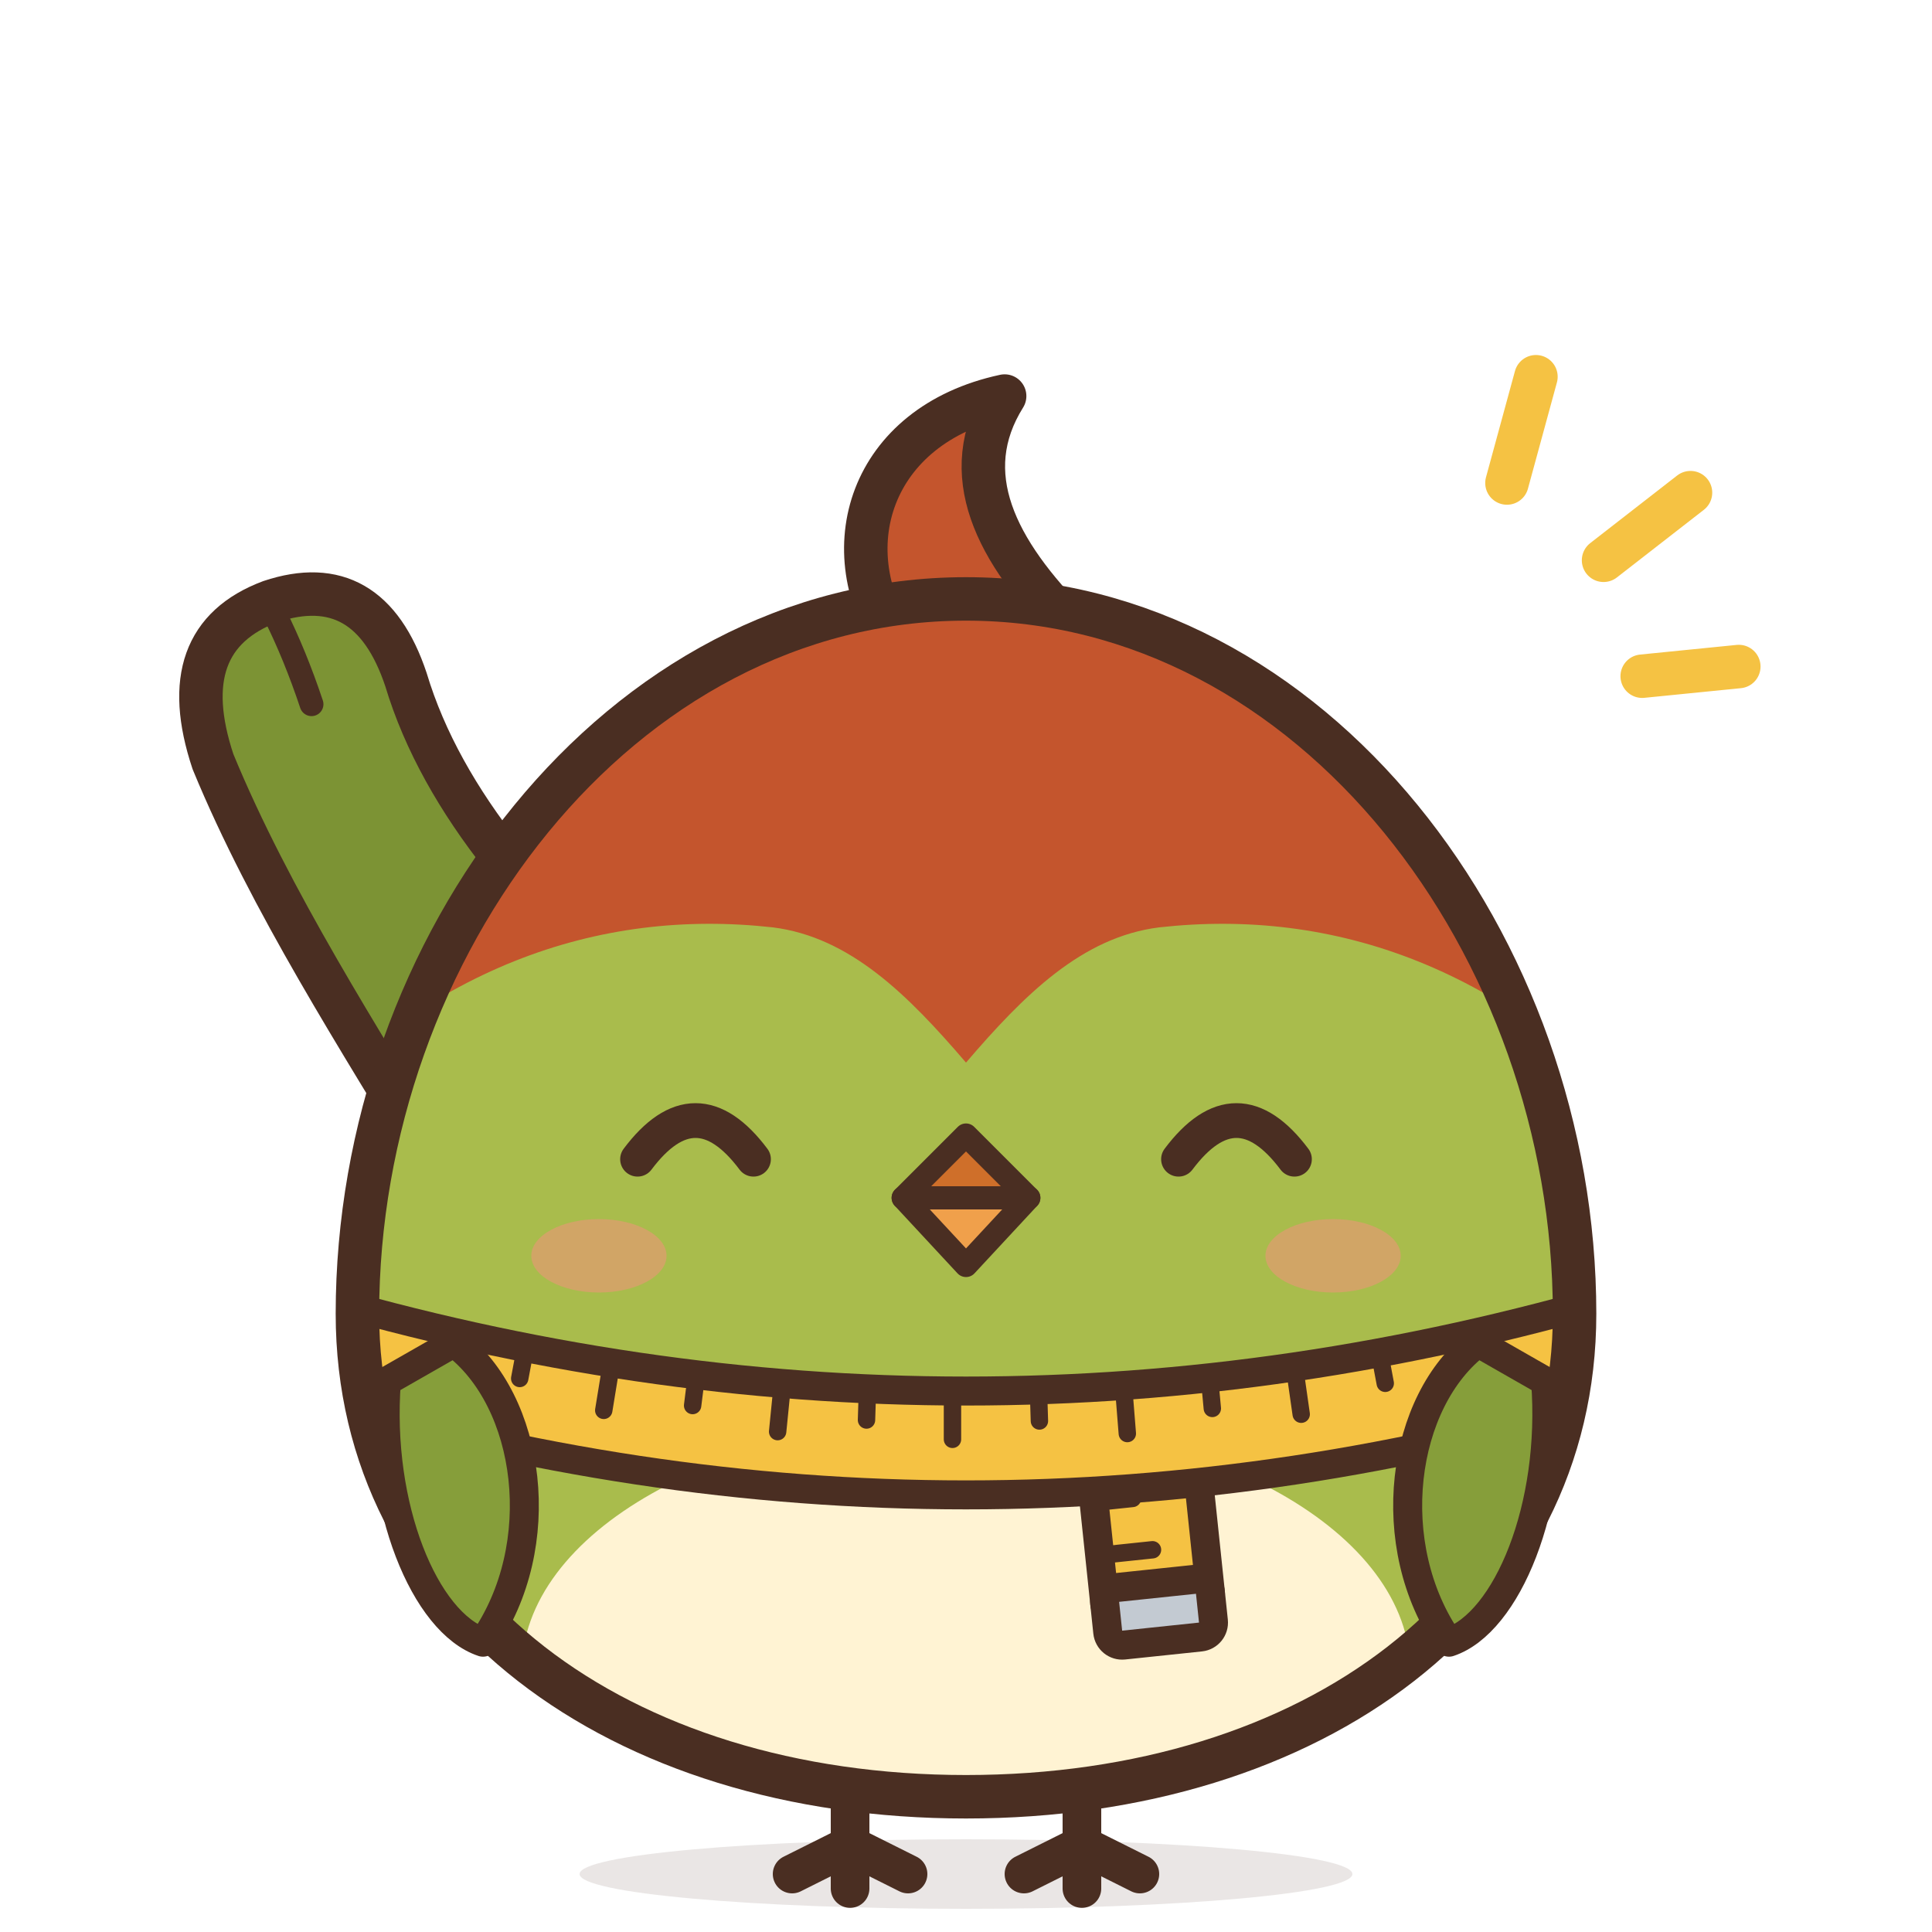
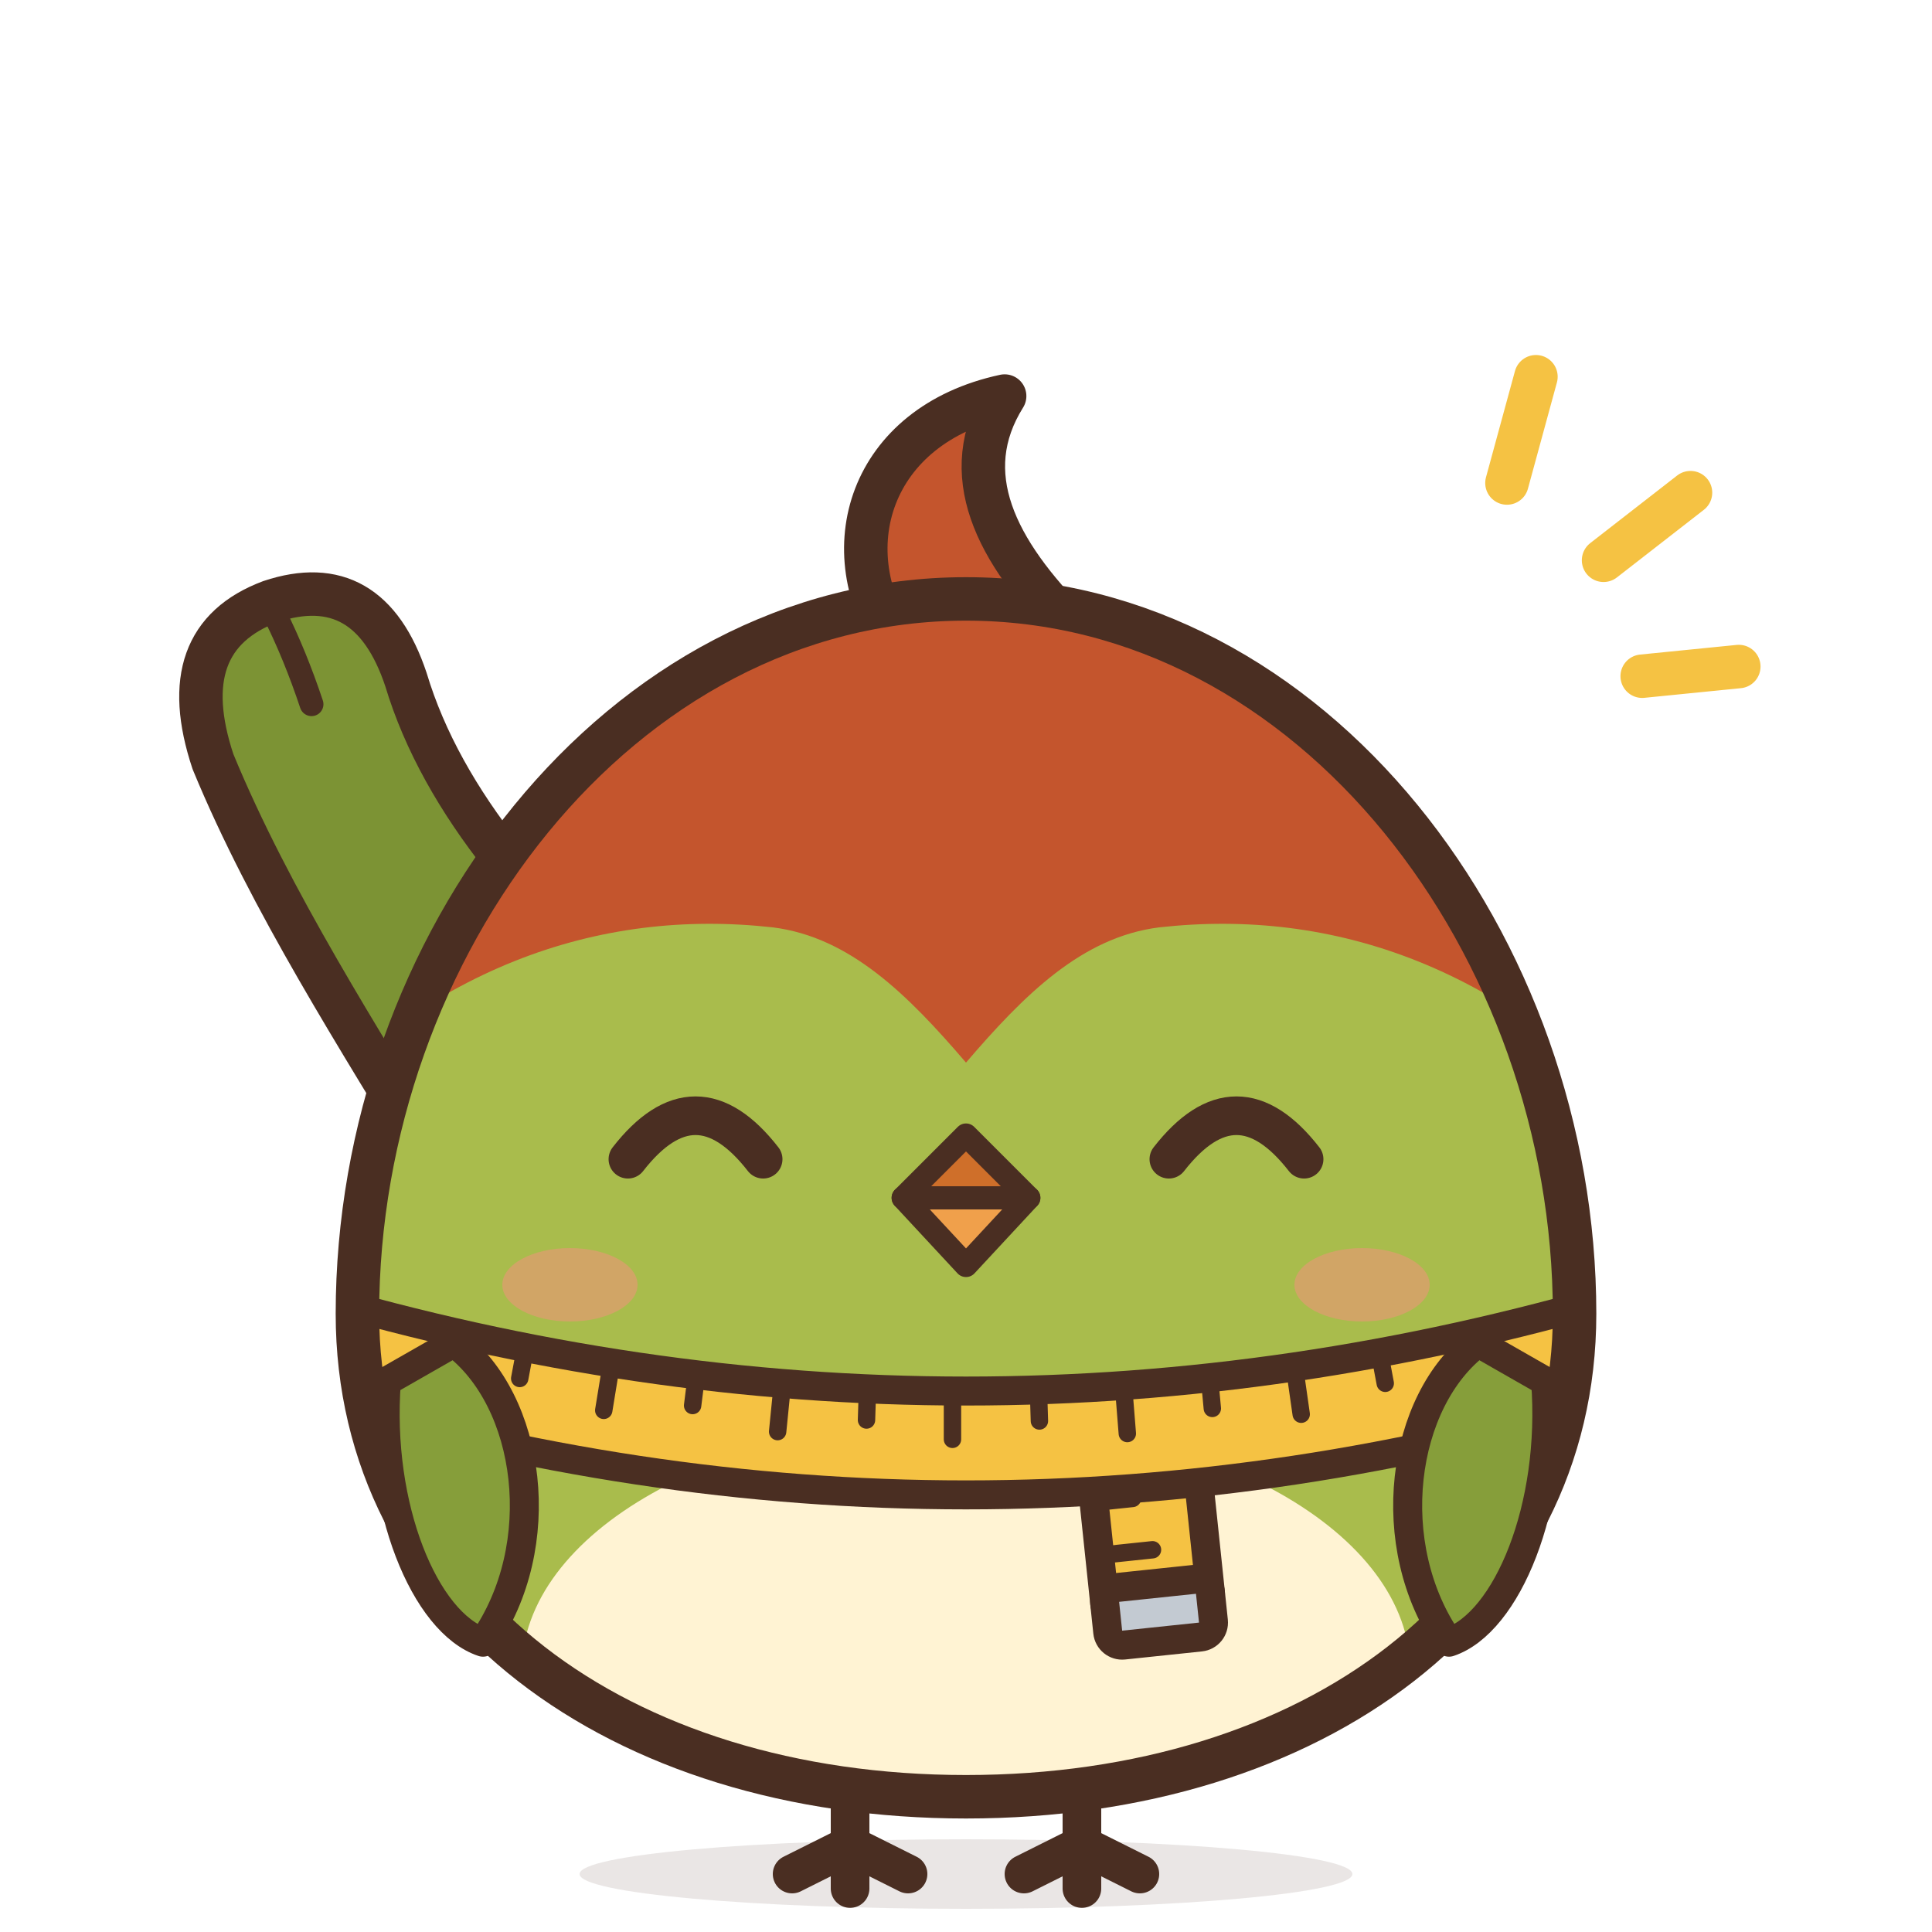
<svg xmlns="http://www.w3.org/2000/svg" viewBox="0 0 200 200" width="200" height="200" role="img" aria-labelledby="t d">
  <defs>
    <clipPath id="fitz">
      <path d="M100 62 C 136 62, 163 98, 163 136 C 163 166, 136 186, 100 186 C 64 186, 37 166, 37 136 C 37 98, 64 62, 100 62 Z" />
    </clipPath>
  </defs>
  <ellipse class="shadow" cx="100" cy="194" rx="40" ry="3.6" fill="#4A2E22" opacity=".12" />
  <g class="bird">
    <g class="feet">
      <path d="M88 183 L88 191 M82 194 L88 191 L94 194 M88 191 L88 195.5" stroke="#4A2E22" stroke-width="4" stroke-linecap="round" stroke-linejoin="round" fill="none" />
      <path d="M112 183 L112 191 M106 194 L112 191 L118 194 M112 191 L112 195.5" stroke="#4A2E22" stroke-width="4" stroke-linecap="round" stroke-linejoin="round" fill="none" />
    </g>
    <g class="tail">
      <g transform="translate(9.3 16.8) scale(.85)">
        <path d="M70 104 L42 122 C 33 107, 22 90, 15 73 Q 10 58 22 53.5 Q 34 49.5 38.5 63 C 43 78, 55 92, 70 104 Z" fill="#7C9334" stroke="#4A2E22" stroke-width="5.29" stroke-linejoin="round" />
        <path d="M22.5 55 Q 25 60 27 66" fill="none" stroke="#4A2E22" stroke-width="2.9" stroke-linecap="round" />
      </g>
    </g>
    <g class="tuft">
      <path d="M93 67 C 86 57, 90 44, 104 41 C 99 49, 103 57, 111 65 Z" fill="#C4552D" stroke="#4A2E22" stroke-width="4.5" stroke-linejoin="round" />
    </g>
    <g class="body">
      <path d="M100 62 C 136 62, 163 98, 163 136 C 163 166, 136 186, 100 186 C 64 186, 37 166, 37 136 C 37 98, 64 62, 100 62 Z" fill="#A9BC4C" />
      <g clip-path="url(#fitz)">
        <path d="M28 118 C 44 100, 62 94, 80 96 C 88 97, 94 103, 100 110 C 106 103, 112 97, 120 96 C 138 94, 156 100, 172 118 L172 40 L28 40 Z" fill="#C4552D" />
        <ellipse cx="100" cy="173" rx="46" ry="26" fill="#FFF3D3" />
      </g>
      <g transform="translate(118 148) rotate(-6)">
        <rect x="-5.5" y="0" width="11" height="19" rx="1.5" fill="#F5C243" stroke="#4A2E22" stroke-width="3" />
        <path d="M-5.5 7 L-1.5 7 M-5.5 12.5 L0 12.5" stroke="#4A2E22" stroke-width="1.8" stroke-linecap="round" />
        <rect x="-5.5" y="16" width="11" height="6" rx="1.5" fill="#C3CAD2" stroke="#4A2E22" stroke-width="3" />
      </g>
      <g class="band" clip-path="url(#fitz)">
        <path d="M32 134 Q100 154 168 134 L168 144.5 Q100 165 32 144.5 Z" fill="#F5C243" />
        <path d="M45.6 137.6 L44.5 142.5 M54.4 139.5 L53.8 142.7 M63.3 141.1 L62.5 146 M72.1 142.3 L71.7 145.5 M81 143.2 L80.5 148.2 M89.8 143.8 L89.7 147 M98.6 144 L98.6 149 M107.5 143.9 L107.6 147.1 M116.3 143.4 L116.7 148.4 M125.2 142.6 L125.5 145.8 M134 141.5 L134.7 146.4 M142.8 140 L143.4 143.2 M151.7 138.2 L152.8 143.1" stroke="#4A2E22" stroke-width="1.8" stroke-linecap="round" />
        <path d="M32 134 Q100 154 168 134" fill="none" stroke="#4A2E22" stroke-width="3" />
        <path d="M32 144.5 Q100 165 168 144.5" fill="none" stroke="#4A2E22" stroke-width="3" />
      </g>
      <path d="M100 62 C 136 62, 163 98, 163 136 C 163 166, 136 186, 100 186 C 64 186, 37 166, 37 136 C 37 98, 64 62, 100 62 Z" fill="none" stroke="#4A2E22" stroke-width="4.5" />
      <g class="wing l">
        <path d="M47 139 C 55 145, 57 160, 50 170 C 44 168, 39 156, 40 143 Z" fill="#869E3A" stroke="#4A2E22" stroke-width="3" stroke-linejoin="round" />
      </g>
      <g class="wing r">
        <path d="M153 139 C 145 145, 143 160, 150 170 C 156 168, 161 156, 160 143 Z" fill="#869E3A" stroke="#4A2E22" stroke-width="3" stroke-linejoin="round" />
      </g>
      <g class="blush" fill="#F2917C" opacity=".55">
-         <ellipse cx="62" cy="130" rx="7" ry="3.8" />
-         <ellipse cx="138" cy="130" rx="7" ry="3.8" />
+         <ellipse cx="59" cy="133" rx="7" ry="3.8" />
+         <ellipse cx="141" cy="133" rx="7" ry="3.8" />
      </g>
      <g class="pupils">
        <g class="eye">
-           <path d="M66 120 Q72 112 78 120" fill="none" stroke="#4A2E22" stroke-width="3.6" stroke-linecap="round" stroke-linejoin="round" />
+           <path d="M65 120 Q72 111 79 120" fill="none" stroke="#4A2E22" stroke-width="4" stroke-linecap="round" stroke-linejoin="round" />
        </g>
        <g class="eye">
-           <path d="M122 120 Q128 112 134 120" fill="none" stroke="#4A2E22" stroke-width="3.6" stroke-linecap="round" stroke-linejoin="round" />
+           <path d="M121 120 Q128 111 135 120" fill="none" stroke="#4A2E22" stroke-width="4" stroke-linecap="round" stroke-linejoin="round" />
        </g>
      </g>
      <g class="beak">
        <path d="M93.5 124 L106.5 124 L100 131 Z" fill="#F0A04B" stroke="#4A2E22" stroke-width="2.4" stroke-linejoin="round" />
        <path d="M93.5 124 L100 117.5 L106.5 124 Z" fill="#CF6F2A" stroke="#4A2E22" stroke-width="2.4" stroke-linejoin="round" />
      </g>
    </g>
  </g>
  <g class="sparks">
    <path d="M156 50 L159 39" stroke="#F5C243" stroke-width="4.5" stroke-linecap="round" />
    <path d="M166 58 L175 51" stroke="#F5C243" stroke-width="4.5" stroke-linecap="round" />
    <path d="M170 70 L180 69" stroke="#F5C243" stroke-width="4.5" stroke-linecap="round" />
  </g>
</svg>
